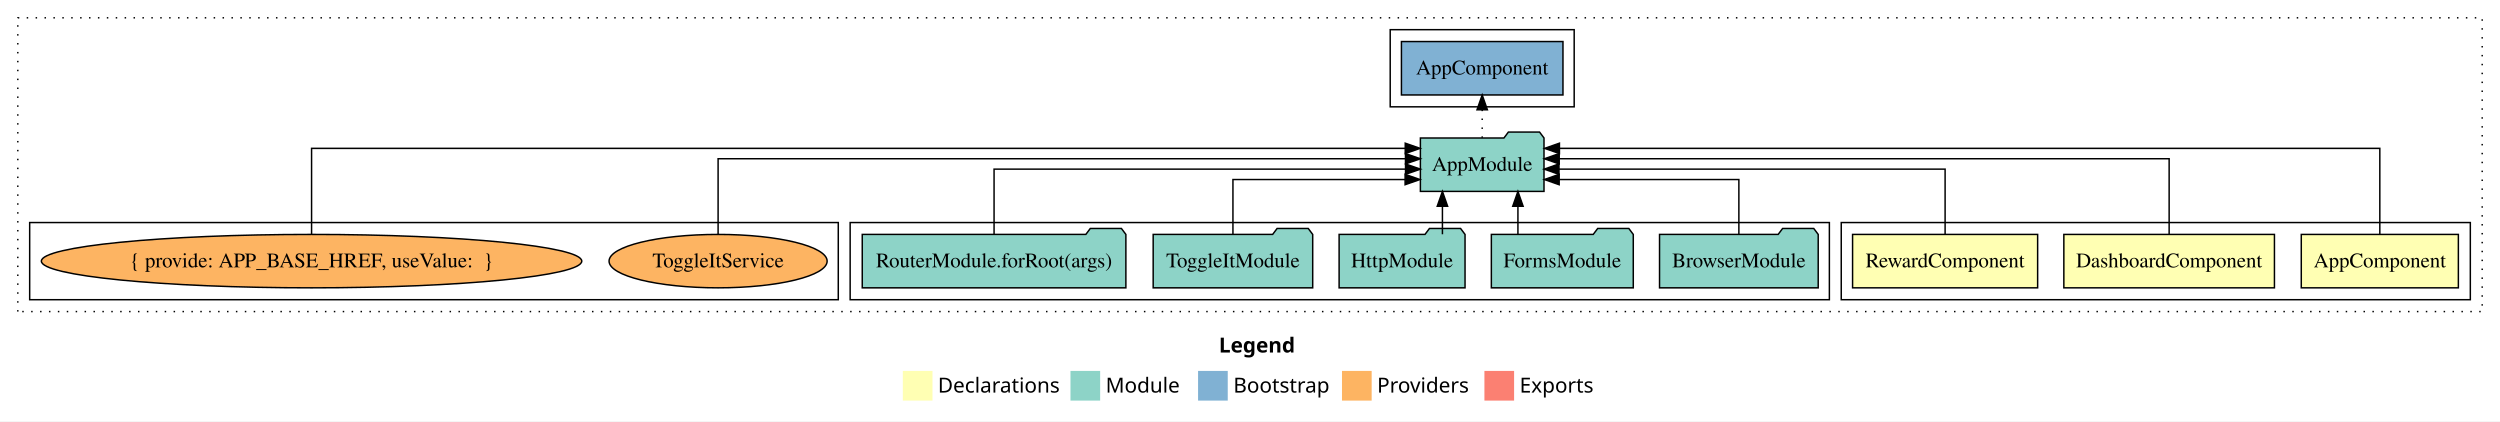
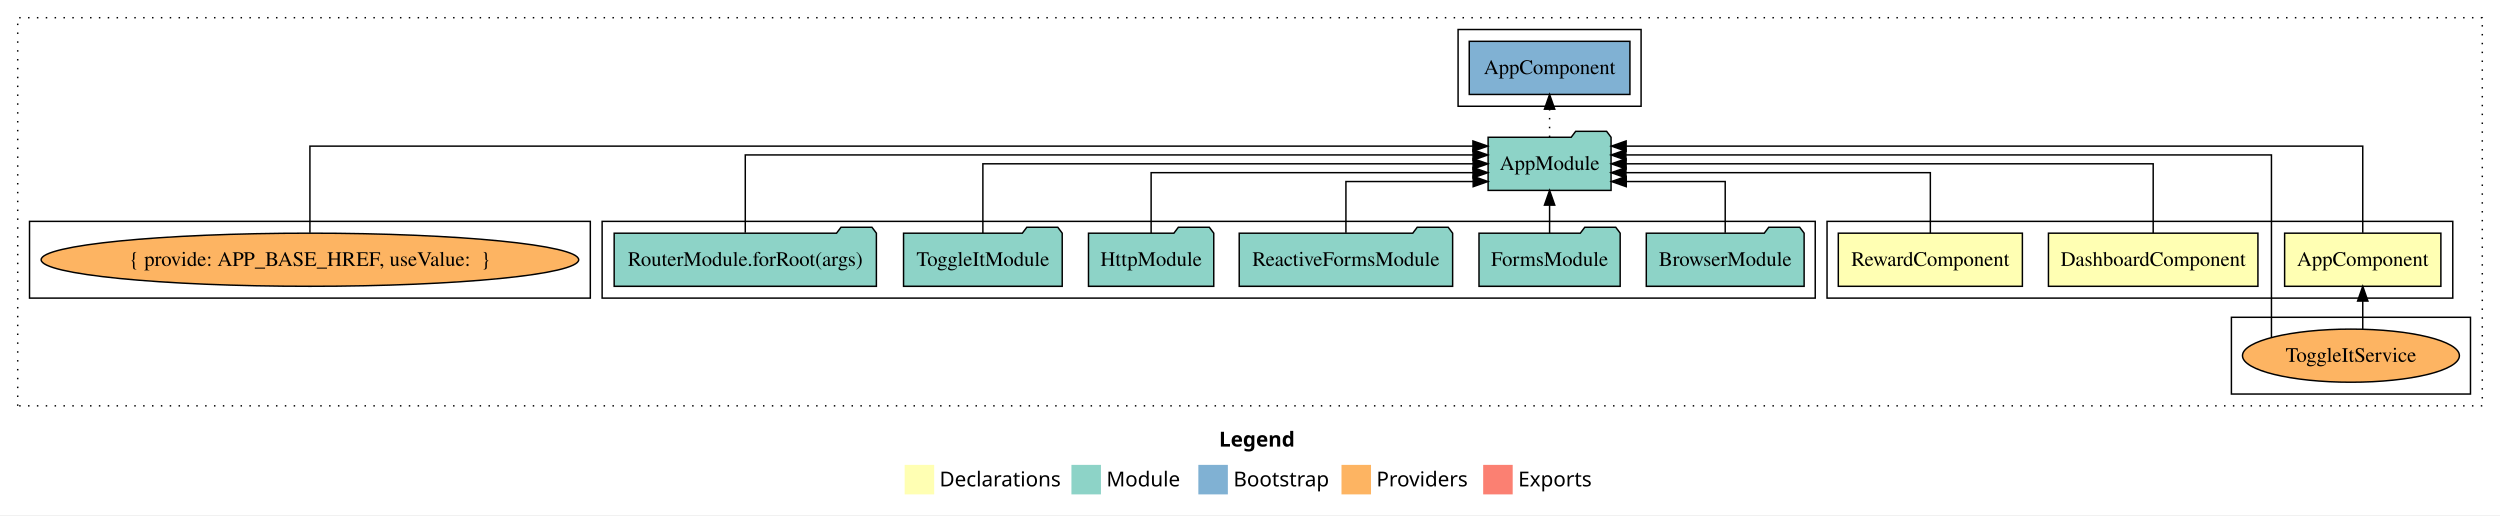
- <svg xmlns="http://www.w3.org/2000/svg" width="1685pt" height="284pt" viewBox="0.00 0.00 1685.00 284.00">
-   <g id="graph0" class="graph" transform="scale(1 1) rotate(0) translate(4 280)">
-     <polygon fill="#ffffff" stroke="transparent" points="-4,4 -4,-280 1681,-280 1681,4 -4,4" />
-     <text text-anchor="start" x="817.509" y="-42.4" font-family="sans-serif" font-weight="bold" font-size="14.00" fill="#000000">Legend</text>
-     <polygon fill="#ffffb3" stroke="transparent" points="604.5,-10 604.5,-30 624.5,-30 624.5,-10 604.5,-10" />
-     <text text-anchor="start" x="628.129" y="-15.4" font-family="sans-serif" font-size="14.00" fill="#000000">  Declarations</text>
-     <polygon fill="#8dd3c7" stroke="transparent" points="717.5,-10 717.5,-30 737.5,-30 737.5,-10 717.5,-10" />
-     <text text-anchor="start" x="741.225" y="-15.4" font-family="sans-serif" font-size="14.00" fill="#000000">  Module</text>
-     <polygon fill="#80b1d3" stroke="transparent" points="803.5,-10 803.5,-30 823.5,-30 823.5,-10 803.5,-10" />
-     <text text-anchor="start" x="827.281" y="-15.4" font-family="sans-serif" font-size="14.00" fill="#000000">  Bootstrap</text>
-     <polygon fill="#fdb462" stroke="transparent" points="900.5,-10 900.5,-30 920.5,-30 920.5,-10 900.5,-10" />
-     <text text-anchor="start" x="924.173" y="-15.4" font-family="sans-serif" font-size="14.00" fill="#000000">  Providers</text>
-     <polygon fill="#fb8072" stroke="transparent" points="996.5,-10 996.5,-30 1016.5,-30 1016.5,-10 996.5,-10" />
-     <text text-anchor="start" x="1020.226" y="-15.4" font-family="sans-serif" font-size="14.00" fill="#000000">  Exports</text>
+ <svg xmlns="http://www.w3.org/2000/svg" width="1694pt" height="349pt" viewBox="0.00 0.00 1694.00 349.00">
+   <g id="graph0" class="graph" transform="scale(1 1) rotate(0) translate(4 345)">
+     <polygon fill="#ffffff" stroke="transparent" points="-4,4 -4,-345 1690,-345 1690,4 -4,4" />
+     <text text-anchor="start" x="822.009" y="-42.4" font-family="sans-serif" font-weight="bold" font-size="14.00" fill="#000000">Legend</text>
+     <polygon fill="#ffffb3" stroke="transparent" points="609,-10 609,-30 629,-30 629,-10 609,-10" />
+     <text text-anchor="start" x="632.629" y="-15.4" font-family="sans-serif" font-size="14.00" fill="#000000">  Declarations</text>
+     <polygon fill="#8dd3c7" stroke="transparent" points="722,-10 722,-30 742,-30 742,-10 722,-10" />
+     <text text-anchor="start" x="745.725" y="-15.4" font-family="sans-serif" font-size="14.00" fill="#000000">  Module</text>
+     <polygon fill="#80b1d3" stroke="transparent" points="808,-10 808,-30 828,-30 828,-10 808,-10" />
+     <text text-anchor="start" x="831.781" y="-15.4" font-family="sans-serif" font-size="14.00" fill="#000000">  Bootstrap</text>
+     <polygon fill="#fdb462" stroke="transparent" points="905,-10 905,-30 925,-30 925,-10 905,-10" />
+     <text text-anchor="start" x="928.673" y="-15.4" font-family="sans-serif" font-size="14.00" fill="#000000">  Providers</text>
+     <polygon fill="#fb8072" stroke="transparent" points="1001,-10 1001,-30 1021,-30 1021,-10 1001,-10" />
+     <text text-anchor="start" x="1024.726" y="-15.4" font-family="sans-serif" font-size="14.00" fill="#000000">  Exports</text>
    <g id="clust1" class="cluster">
-       <polygon fill="none" stroke="#000000" stroke-dasharray="1,5" points="8,-70 8,-268 1669,-268 1669,-70 8,-70" />
+       <polygon fill="none" stroke="#000000" stroke-dasharray="1,5" points="8,-70 8,-333 1678,-333 1678,-70 8,-70" />
    </g>
    <g id="clust2" class="cluster">
-       <polygon fill="none" stroke="#000000" points="1237,-78 1237,-130 1661,-130 1661,-78 1237,-78" />
+       <polygon fill="none" stroke="#000000" points="1234,-143 1234,-195 1658,-195 1658,-143 1234,-143" />
+     </g>
+     <g id="clust3" class="cluster">
+       <polygon fill="none" stroke="#000000" points="1508,-78 1508,-130 1670,-130 1670,-78 1508,-78" />
    </g>
    <g id="clust6" class="cluster">
-       <polygon fill="none" stroke="#000000" points="569,-78 569,-130 1229,-130 1229,-78 569,-78" />
+       <polygon fill="none" stroke="#000000" points="404,-143 404,-195 1226,-195 1226,-143 404,-143" />
    </g>
    <g id="clust8" class="cluster">
-       <polygon fill="none" stroke="#000000" points="933,-208 933,-260 1057,-260 1057,-208 933,-208" />
+       <polygon fill="none" stroke="#000000" points="984,-273 984,-325 1108,-325 1108,-273 984,-273" />
    </g>
    <g id="clust9" class="cluster">
-       <polygon fill="none" stroke="#000000" points="16,-78 16,-130 561,-130 561,-78 16,-78" />
+       <polygon fill="none" stroke="#000000" points="16,-143 16,-195 396,-195 396,-143 16,-143" />
    </g>
    <g id="node1" class="node">
-       <polygon fill="#ffffb3" stroke="#000000" points="1652.94,-122 1547.06,-122 1547.06,-86 1652.94,-86 1652.94,-122" />
-       <text text-anchor="middle" x="1600" y="-99.8" font-family="Times,serif" font-size="14.00" fill="#000000">AppComponent</text>
+       <polygon fill="#ffffb3" stroke="#000000" points="1649.94,-187 1544.06,-187 1544.06,-151 1649.94,-151 1649.94,-187" />
+       <text text-anchor="middle" x="1597" y="-164.8" font-family="Times,serif" font-size="14.00" fill="#000000">AppComponent</text>
    </g>
    <g id="node4" class="node">
-       <polygon fill="#8dd3c7" stroke="#000000" points="1036.657,-187 1033.657,-191 1012.657,-191 1009.657,-187 953.343,-187 953.343,-151 1036.657,-151 1036.657,-187" />
-       <text text-anchor="middle" x="995" y="-164.8" font-family="Times,serif" font-size="14.00" fill="#000000">AppModule</text>
+       <polygon fill="#8dd3c7" stroke="#000000" points="1087.657,-252 1084.657,-256 1063.657,-256 1060.657,-252 1004.343,-252 1004.343,-216 1087.657,-216 1087.657,-252" />
+       <text text-anchor="middle" x="1046" y="-229.8" font-family="Times,serif" font-size="14.00" fill="#000000">AppModule</text>
    </g>
    <g id="edge1" class="edge">
-       <path fill="none" stroke="#000000" d="M1600,-122.011C1600,-144.485 1600,-180 1600,-180 1600,-180 1047.062,-180 1047.062,-180" />
-       <polygon fill="#000000" stroke="#000000" points="1047.062,-176.5 1037.062,-180 1047.062,-183.5 1047.062,-176.5" />
+       <path fill="none" stroke="#000000" d="M1597,-187.248C1597,-210.018 1597,-246 1597,-246 1597,-246 1097.867,-246 1097.867,-246" />
+       <polygon fill="#000000" stroke="#000000" points="1097.867,-242.5 1087.867,-246 1097.867,-249.5 1097.867,-242.5" />
    </g>
    <g id="node2" class="node">
-       <polygon fill="#ffffb3" stroke="#000000" points="1528.973,-122 1387.027,-122 1387.027,-86 1528.973,-86 1528.973,-122" />
-       <text text-anchor="middle" x="1458" y="-99.8" font-family="Times,serif" font-size="14.00" fill="#000000">DashboardComponent</text>
+       <polygon fill="#ffffb3" stroke="#000000" points="1525.973,-187 1384.027,-187 1384.027,-151 1525.973,-151 1525.973,-187" />
+       <text text-anchor="middle" x="1455" y="-164.8" font-family="Times,serif" font-size="14.00" fill="#000000">DashboardComponent</text>
+     </g>
+     <g id="edge3" class="edge">
+       <path fill="none" stroke="#000000" d="M1455,-187.106C1455,-206.339 1455,-234 1455,-234 1455,-234 1097.848,-234 1097.848,-234" />
+       <polygon fill="#000000" stroke="#000000" points="1097.848,-230.5 1087.848,-234 1097.848,-237.5 1097.848,-230.5" />
+     </g>
+     <g id="node3" class="node">
+       <polygon fill="#ffffb3" stroke="#000000" points="1366.366,-187 1241.634,-187 1241.634,-151 1366.366,-151 1366.366,-187" />
+       <text text-anchor="middle" x="1304" y="-164.8" font-family="Times,serif" font-size="14.00" fill="#000000">RewardComponent</text>
+     </g>
+     <g id="edge4" class="edge">
+       <path fill="none" stroke="#000000" d="M1304,-187.023C1304,-204.373 1304,-228 1304,-228 1304,-228 1097.739,-228 1097.739,-228" />
+       <polygon fill="#000000" stroke="#000000" points="1097.739,-224.5 1087.739,-228 1097.739,-231.5 1097.739,-224.5" />
+     </g>
+     <g id="node12" class="node">
+       <polygon fill="#80b1d3" stroke="#000000" points="1100.439,-317 991.561,-317 991.561,-281 1100.439,-281 1100.439,-317" />
+       <text text-anchor="middle" x="1046" y="-294.8" font-family="Times,serif" font-size="14.00" fill="#000000">AppComponent </text>
+     </g>
+     <g id="edge11" class="edge">
+       <path fill="none" stroke="#000000" stroke-dasharray="1,5" d="M1046,-252.106C1046,-252.106 1046,-270.991 1046,-270.991" />
+       <polygon fill="#000000" stroke="#000000" points="1042.5,-270.991 1046,-280.991 1049.5,-270.991 1042.5,-270.991" />
+     </g>
+     <g id="node5" class="node">
+       <ellipse fill="#fdb462" stroke="#000000" cx="1589" cy="-104" rx="73.492" ry="18" />
+       <text text-anchor="middle" x="1589" y="-99.8" font-family="Times,serif" font-size="14.00" fill="#000000">ToggleItService</text>
    </g>
    <g id="edge2" class="edge">
-       <path fill="none" stroke="#000000" d="M1458,-122.129C1458,-142.572 1458,-173 1458,-173 1458,-173 1046.905,-173 1046.905,-173" />
-       <polygon fill="#000000" stroke="#000000" points="1046.905,-169.5 1036.905,-173 1046.905,-176.5 1046.905,-169.5" />
+       <path fill="none" stroke="#000000" d="M1597,-122.106C1597,-122.106 1597,-140.991 1597,-140.991" />
+       <polygon fill="#000000" stroke="#000000" points="1593.5,-140.991 1597,-150.991 1600.5,-140.991 1593.5,-140.991" />
    </g>
-     <g id="node3" class="node">
-       <polygon fill="#ffffb3" stroke="#000000" points="1369.366,-122 1244.634,-122 1244.634,-86 1369.366,-86 1369.366,-122" />
-       <text text-anchor="middle" x="1307" y="-99.8" font-family="Times,serif" font-size="14.00" fill="#000000">RewardComponent</text>
+     <g id="edge12" class="edge">
+       <path fill="none" stroke="#000000" d="M1535.134,-116.551C1535.134,-150.219 1535.134,-240 1535.134,-240 1535.134,-240 1097.703,-240 1097.703,-240" />
+       <polygon fill="#000000" stroke="#000000" points="1097.703,-236.5 1087.703,-240 1097.703,-243.5 1097.703,-236.5" />
    </g>
-     <g id="edge3" class="edge">
-       <path fill="none" stroke="#000000" d="M1307,-122.267C1307,-140.555 1307,-166 1307,-166 1307,-166 1046.754,-166 1046.754,-166" />
-       <polygon fill="#000000" stroke="#000000" points="1046.754,-162.5 1036.754,-166 1046.754,-169.5 1046.754,-162.5" />
+     <g id="node6" class="node">
+       <polygon fill="#8dd3c7" stroke="#000000" points="1218.473,-187 1215.473,-191 1194.473,-191 1191.473,-187 1111.527,-187 1111.527,-151 1218.473,-151 1218.473,-187" />
+       <text text-anchor="middle" x="1165" y="-164.8" font-family="Times,serif" font-size="14.00" fill="#000000">BrowserModule</text>
+     </g>
+     <g id="edge5" class="edge">
+       <path fill="none" stroke="#000000" d="M1165,-187.24C1165,-202.571 1165,-222 1165,-222 1165,-222 1097.955,-222 1097.955,-222" />
+       <polygon fill="#000000" stroke="#000000" points="1097.955,-218.5 1087.955,-222 1097.955,-225.5 1097.955,-218.5" />
+     </g>
+     <g id="node7" class="node">
+       <polygon fill="#8dd3c7" stroke="#000000" points="1093.829,-187 1090.829,-191 1069.829,-191 1066.829,-187 998.171,-187 998.171,-151 1093.829,-151 1093.829,-187" />
+       <text text-anchor="middle" x="1046" y="-164.8" font-family="Times,serif" font-size="14.00" fill="#000000">FormsModule</text>
+     </g>
+     <g id="edge6" class="edge">
+       <path fill="none" stroke="#000000" d="M1046,-187.106C1046,-187.106 1046,-205.991 1046,-205.991" />
+       <polygon fill="#000000" stroke="#000000" points="1042.5,-205.991 1046,-215.991 1049.5,-205.991 1042.5,-205.991" />
+     </g>
+     <g id="node8" class="node">
+       <polygon fill="#8dd3c7" stroke="#000000" points="980.305,-187 977.305,-191 956.305,-191 953.305,-187 835.695,-187 835.695,-151 980.305,-151 980.305,-187" />
+       <text text-anchor="middle" x="908" y="-164.8" font-family="Times,serif" font-size="14.00" fill="#000000">ReactiveFormsModule</text>
+     </g>
+     <g id="edge7" class="edge">
+       <path fill="none" stroke="#000000" d="M908,-187.24C908,-202.571 908,-222 908,-222 908,-222 994.221,-222 994.221,-222" />
+       <polygon fill="#000000" stroke="#000000" points="994.221,-225.5 1004.221,-222 994.221,-218.5 994.221,-225.5" />
+     </g>
+     <g id="node9" class="node">
+       <polygon fill="#8dd3c7" stroke="#000000" points="818.439,-187 815.439,-191 794.439,-191 791.439,-187 733.561,-187 733.561,-151 818.439,-151 818.439,-187" />
+       <text text-anchor="middle" x="776" y="-164.8" font-family="Times,serif" font-size="14.00" fill="#000000">HttpModule</text>
+     </g>
+     <g id="edge8" class="edge">
+       <path fill="none" stroke="#000000" d="M776,-187.023C776,-204.373 776,-228 776,-228 776,-228 994.109,-228 994.109,-228" />
+       <polygon fill="#000000" stroke="#000000" points="994.109,-231.5 1004.109,-228 994.109,-224.5 994.109,-231.5" />
    </g>
    <g id="node10" class="node">
-       <polygon fill="#80b1d3" stroke="#000000" points="1049.439,-252 940.561,-252 940.561,-216 1049.439,-216 1049.439,-252" />
-       <text text-anchor="middle" x="995" y="-229.8" font-family="Times,serif" font-size="14.00" fill="#000000">AppComponent </text>
+       <polygon fill="#8dd3c7" stroke="#000000" points="715.759,-187 712.759,-191 691.759,-191 688.759,-187 608.241,-187 608.241,-151 715.759,-151 715.759,-187" />
+       <text text-anchor="middle" x="662" y="-164.8" font-family="Times,serif" font-size="14.00" fill="#000000">ToggleItModule</text>
    </g>
    <g id="edge9" class="edge">
-       <path fill="none" stroke="#000000" stroke-dasharray="1,5" d="M995,-187.106C995,-187.106 995,-205.991 995,-205.991" />
-       <polygon fill="#000000" stroke="#000000" points="991.5,-205.991 995,-215.991 998.5,-205.991 991.5,-205.991" />
-     </g>
-     <g id="node5" class="node">
-       <polygon fill="#8dd3c7" stroke="#000000" points="1221.473,-122 1218.473,-126 1197.473,-126 1194.473,-122 1114.527,-122 1114.527,-86 1221.473,-86 1221.473,-122" />
-       <text text-anchor="middle" x="1168" y="-99.8" font-family="Times,serif" font-size="14.00" fill="#000000">BrowserModule</text>
-     </g>
-     <g id="edge4" class="edge">
-       <path fill="none" stroke="#000000" d="M1168,-122.009C1168,-138.049 1168,-159 1168,-159 1168,-159 1046.879,-159 1046.879,-159" />
-       <polygon fill="#000000" stroke="#000000" points="1046.879,-155.5 1036.879,-159 1046.878,-162.5 1046.879,-155.5" />
-     </g>
-     <g id="node6" class="node">
-       <polygon fill="#8dd3c7" stroke="#000000" points="1096.829,-122 1093.829,-126 1072.829,-126 1069.829,-122 1001.171,-122 1001.171,-86 1096.829,-86 1096.829,-122" />
-       <text text-anchor="middle" x="1049" y="-99.8" font-family="Times,serif" font-size="14.00" fill="#000000">FormsModule</text>
-     </g>
-     <g id="edge5" class="edge">
-       <path fill="none" stroke="#000000" d="M1019.082,-122.106C1019.082,-122.106 1019.082,-140.991 1019.082,-140.991" />
-       <polygon fill="#000000" stroke="#000000" points="1015.582,-140.991 1019.082,-150.991 1022.582,-140.991 1015.582,-140.991" />
-     </g>
-     <g id="node7" class="node">
-       <polygon fill="#8dd3c7" stroke="#000000" points="983.439,-122 980.439,-126 959.439,-126 956.439,-122 898.561,-122 898.561,-86 983.439,-86 983.439,-122" />
-       <text text-anchor="middle" x="941" y="-99.8" font-family="Times,serif" font-size="14.00" fill="#000000">HttpModule</text>
-     </g>
-     <g id="edge6" class="edge">
-       <path fill="none" stroke="#000000" d="M968.195,-122.106C968.195,-122.106 968.195,-140.991 968.195,-140.991" />
-       <polygon fill="#000000" stroke="#000000" points="964.695,-140.991 968.195,-150.991 971.695,-140.991 964.695,-140.991" />
-     </g>
-     <g id="node8" class="node">
-       <polygon fill="#8dd3c7" stroke="#000000" points="880.759,-122 877.759,-126 856.759,-126 853.759,-122 773.241,-122 773.241,-86 880.759,-86 880.759,-122" />
-       <text text-anchor="middle" x="827" y="-99.8" font-family="Times,serif" font-size="14.00" fill="#000000">ToggleItModule</text>
-     </g>
-     <g id="edge7" class="edge">
-       <path fill="none" stroke="#000000" d="M827,-122.009C827,-138.049 827,-159 827,-159 827,-159 943.04,-159 943.04,-159" />
-       <polygon fill="#000000" stroke="#000000" points="943.04,-162.5 953.04,-159 943.04,-155.5 943.04,-162.5" />
-     </g>
-     <g id="node9" class="node">
-       <polygon fill="#8dd3c7" stroke="#000000" points="754.842,-122 751.842,-126 730.842,-126 727.842,-122 577.158,-122 577.158,-86 754.842,-86 754.842,-122" />
-       <text text-anchor="middle" x="666" y="-99.8" font-family="Times,serif" font-size="14.00" fill="#000000">RouterModule.forRoot(args)</text>
-     </g>
-     <g id="edge8" class="edge">
-       <path fill="none" stroke="#000000" d="M666,-122.267C666,-140.555 666,-166 666,-166 666,-166 943.332,-166 943.332,-166" />
-       <polygon fill="#000000" stroke="#000000" points="943.332,-169.5 953.332,-166 943.332,-162.5 943.332,-169.5" />
+       <path fill="none" stroke="#000000" d="M662,-187.106C662,-206.339 662,-234 662,-234 662,-234 994.174,-234 994.174,-234" />
+       <polygon fill="#000000" stroke="#000000" points="994.174,-237.5 1004.174,-234 994.174,-230.5 994.174,-237.5" />
    </g>
    <g id="node11" class="node">
-       <ellipse fill="#fdb462" stroke="#000000" cx="480" cy="-104" rx="73.492" ry="18" />
-       <text text-anchor="middle" x="480" y="-99.8" font-family="Times,serif" font-size="14.00" fill="#000000">ToggleItService</text>
+       <polygon fill="#8dd3c7" stroke="#000000" points="589.842,-187 586.842,-191 565.842,-191 562.842,-187 412.158,-187 412.158,-151 589.842,-151 589.842,-187" />
+       <text text-anchor="middle" x="501" y="-164.8" font-family="Times,serif" font-size="14.00" fill="#000000">RouterModule.forRoot(args)</text>
    </g>
    <g id="edge10" class="edge">
-       <path fill="none" stroke="#000000" d="M480,-122.129C480,-142.572 480,-173 480,-173 480,-173 943.292,-173 943.292,-173" />
-       <polygon fill="#000000" stroke="#000000" points="943.292,-176.5 953.292,-173 943.292,-169.5 943.292,-176.5" />
+       <path fill="none" stroke="#000000" d="M501,-187.284C501,-208.321 501,-240 501,-240 501,-240 994.14,-240 994.14,-240" />
+       <polygon fill="#000000" stroke="#000000" points="994.14,-243.5 1004.14,-240 994.14,-236.5 994.14,-243.5" />
    </g>
-     <g id="node12" class="node">
-       <ellipse fill="#fdb462" stroke="#000000" cx="206" cy="-104" rx="182.117" ry="18" />
-       <text text-anchor="middle" x="206" y="-99.8" font-family="Times,serif" font-size="14.00" fill="#000000">{ provide: APP_BASE_HREF, useValue:  }</text>
+     <g id="node13" class="node">
+       <ellipse fill="#fdb462" stroke="#000000" cx="206" cy="-169" rx="182.117" ry="18" />
+       <text text-anchor="middle" x="206" y="-164.8" font-family="Times,serif" font-size="14.00" fill="#000000">{ provide: APP_BASE_HREF, useValue:  }</text>
    </g>
-     <g id="edge11" class="edge">
-       <path fill="none" stroke="#000000" d="M206,-122.011C206,-144.485 206,-180 206,-180 206,-180 943.137,-180 943.137,-180" />
-       <polygon fill="#000000" stroke="#000000" points="943.137,-183.5 953.137,-180 943.137,-176.5 943.137,-183.5" />
+     <g id="edge13" class="edge">
+       <path fill="none" stroke="#000000" d="M206,-187.248C206,-210.018 206,-246 206,-246 206,-246 994.057,-246 994.057,-246" />
+       <polygon fill="#000000" stroke="#000000" points="994.057,-249.5 1004.057,-246 994.057,-242.5 994.057,-249.5" />
    </g>
  </g>
</svg>
